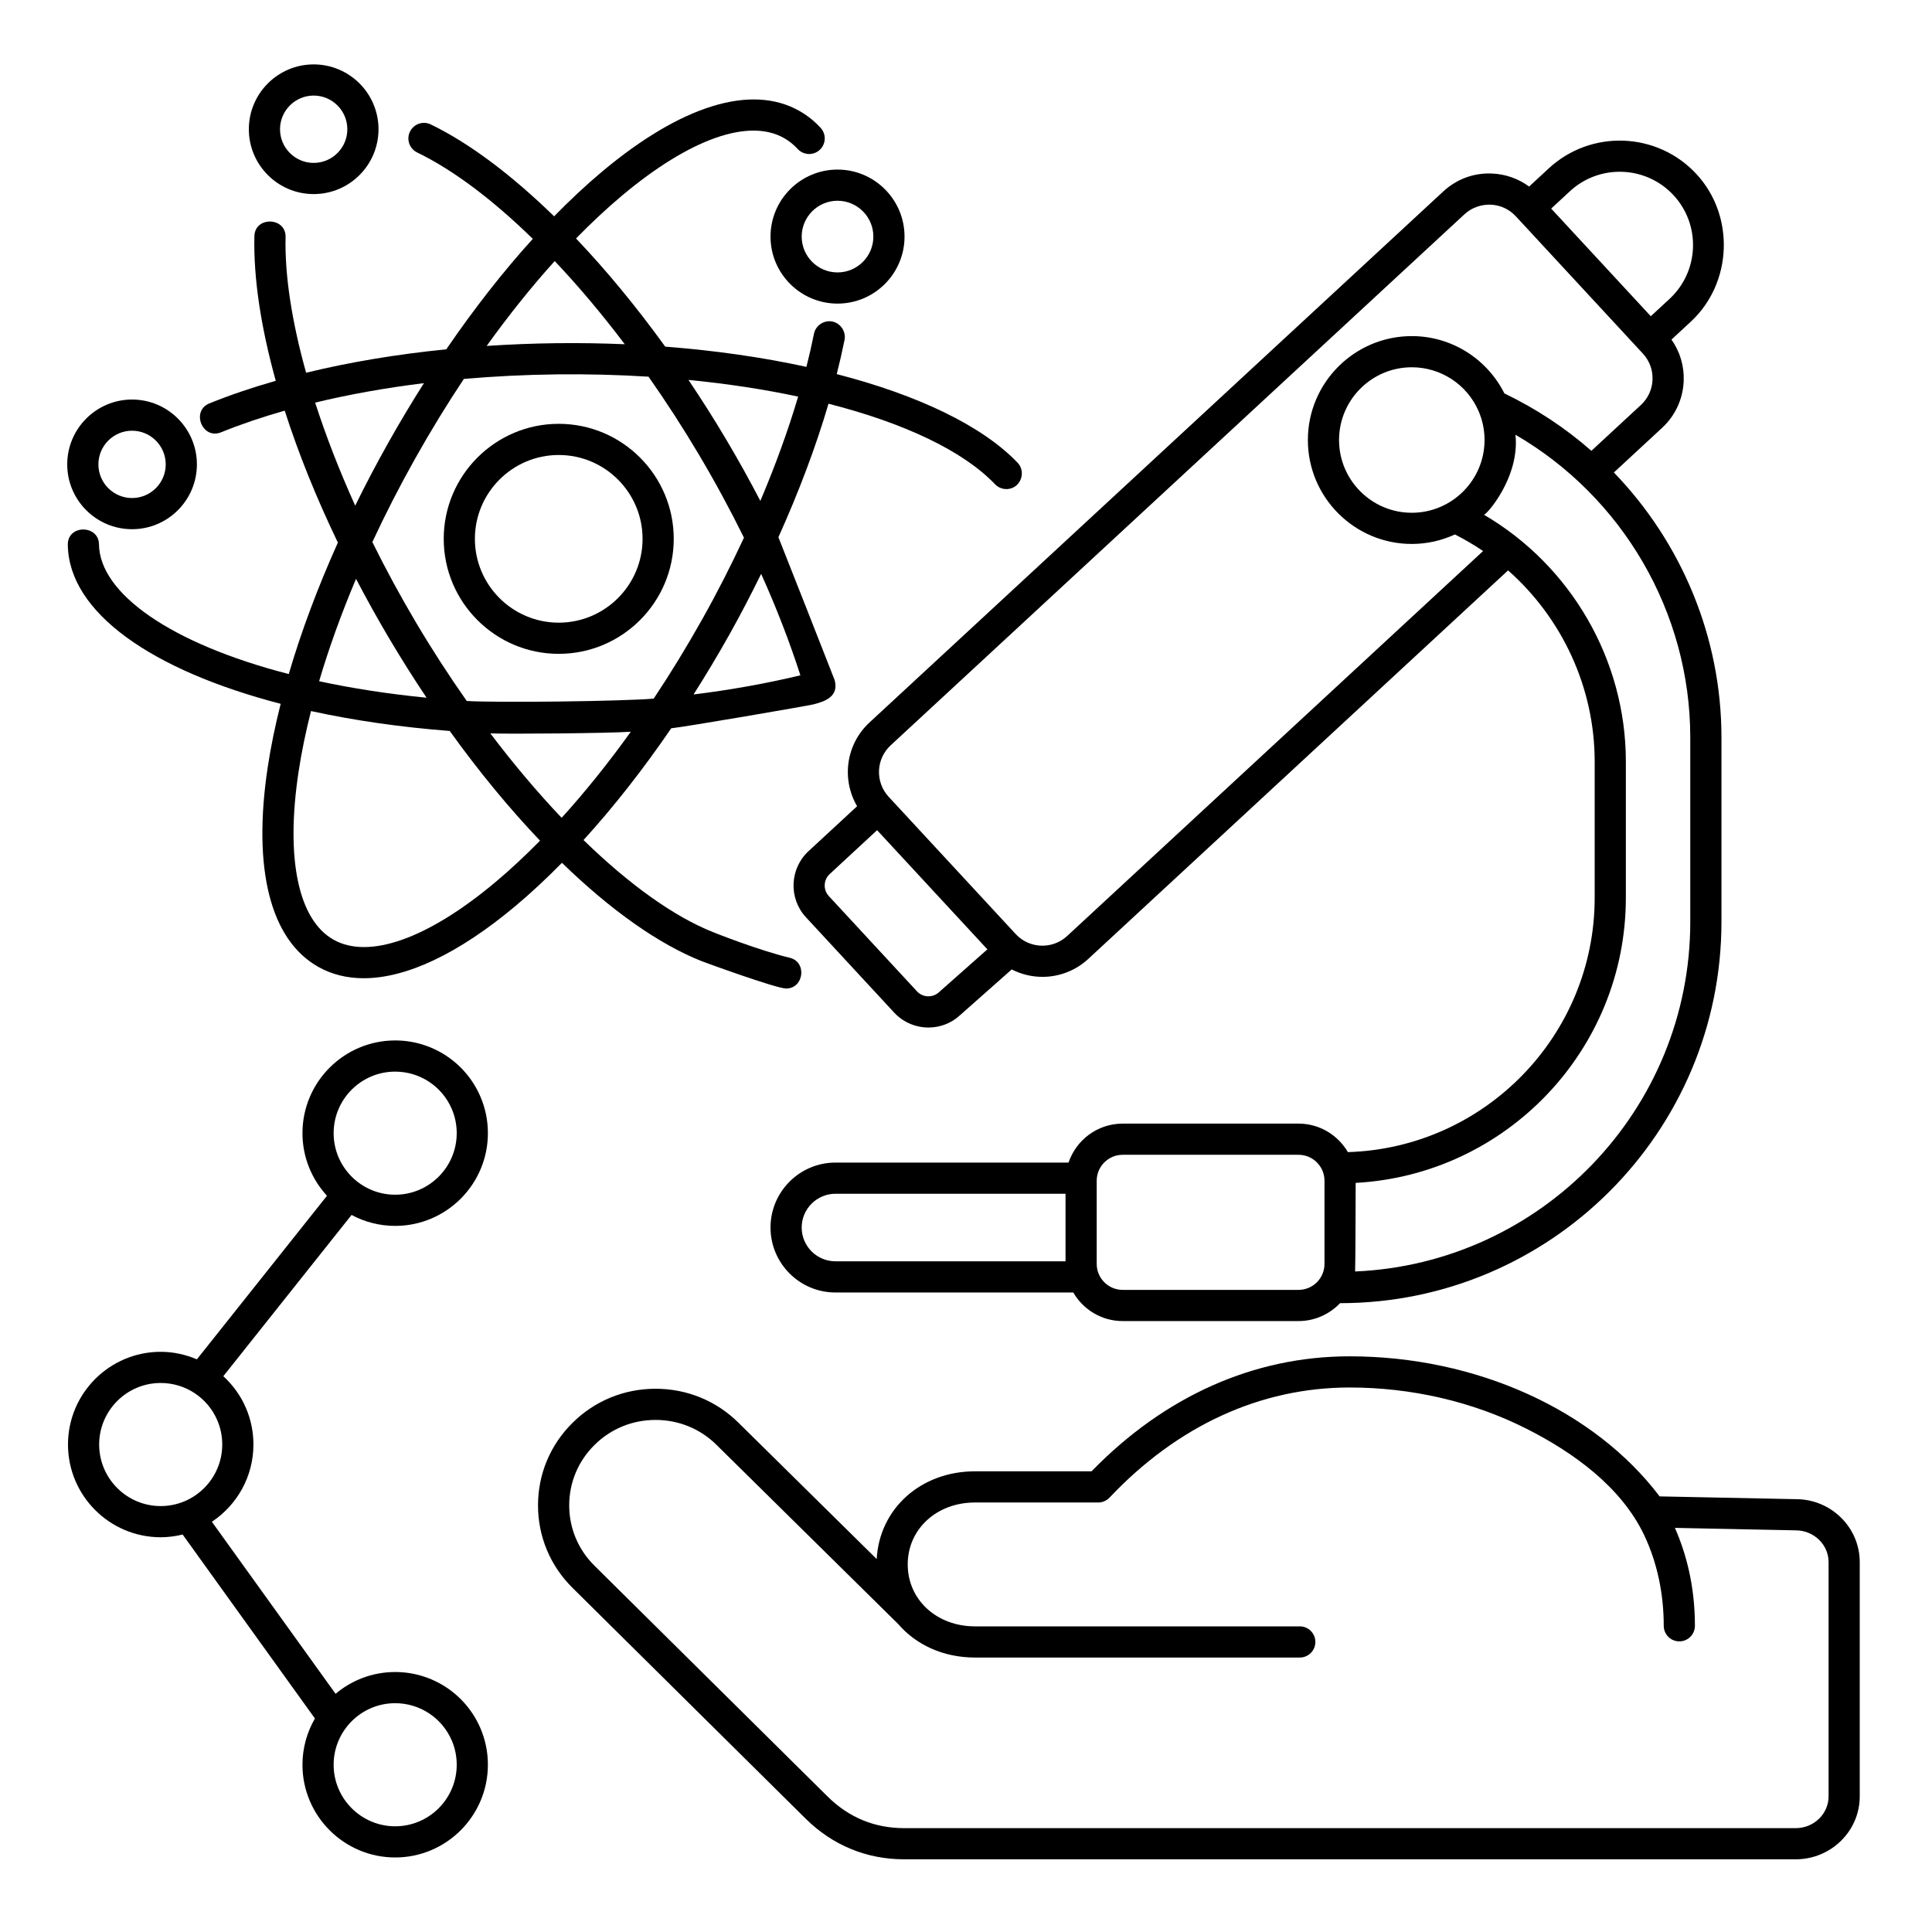
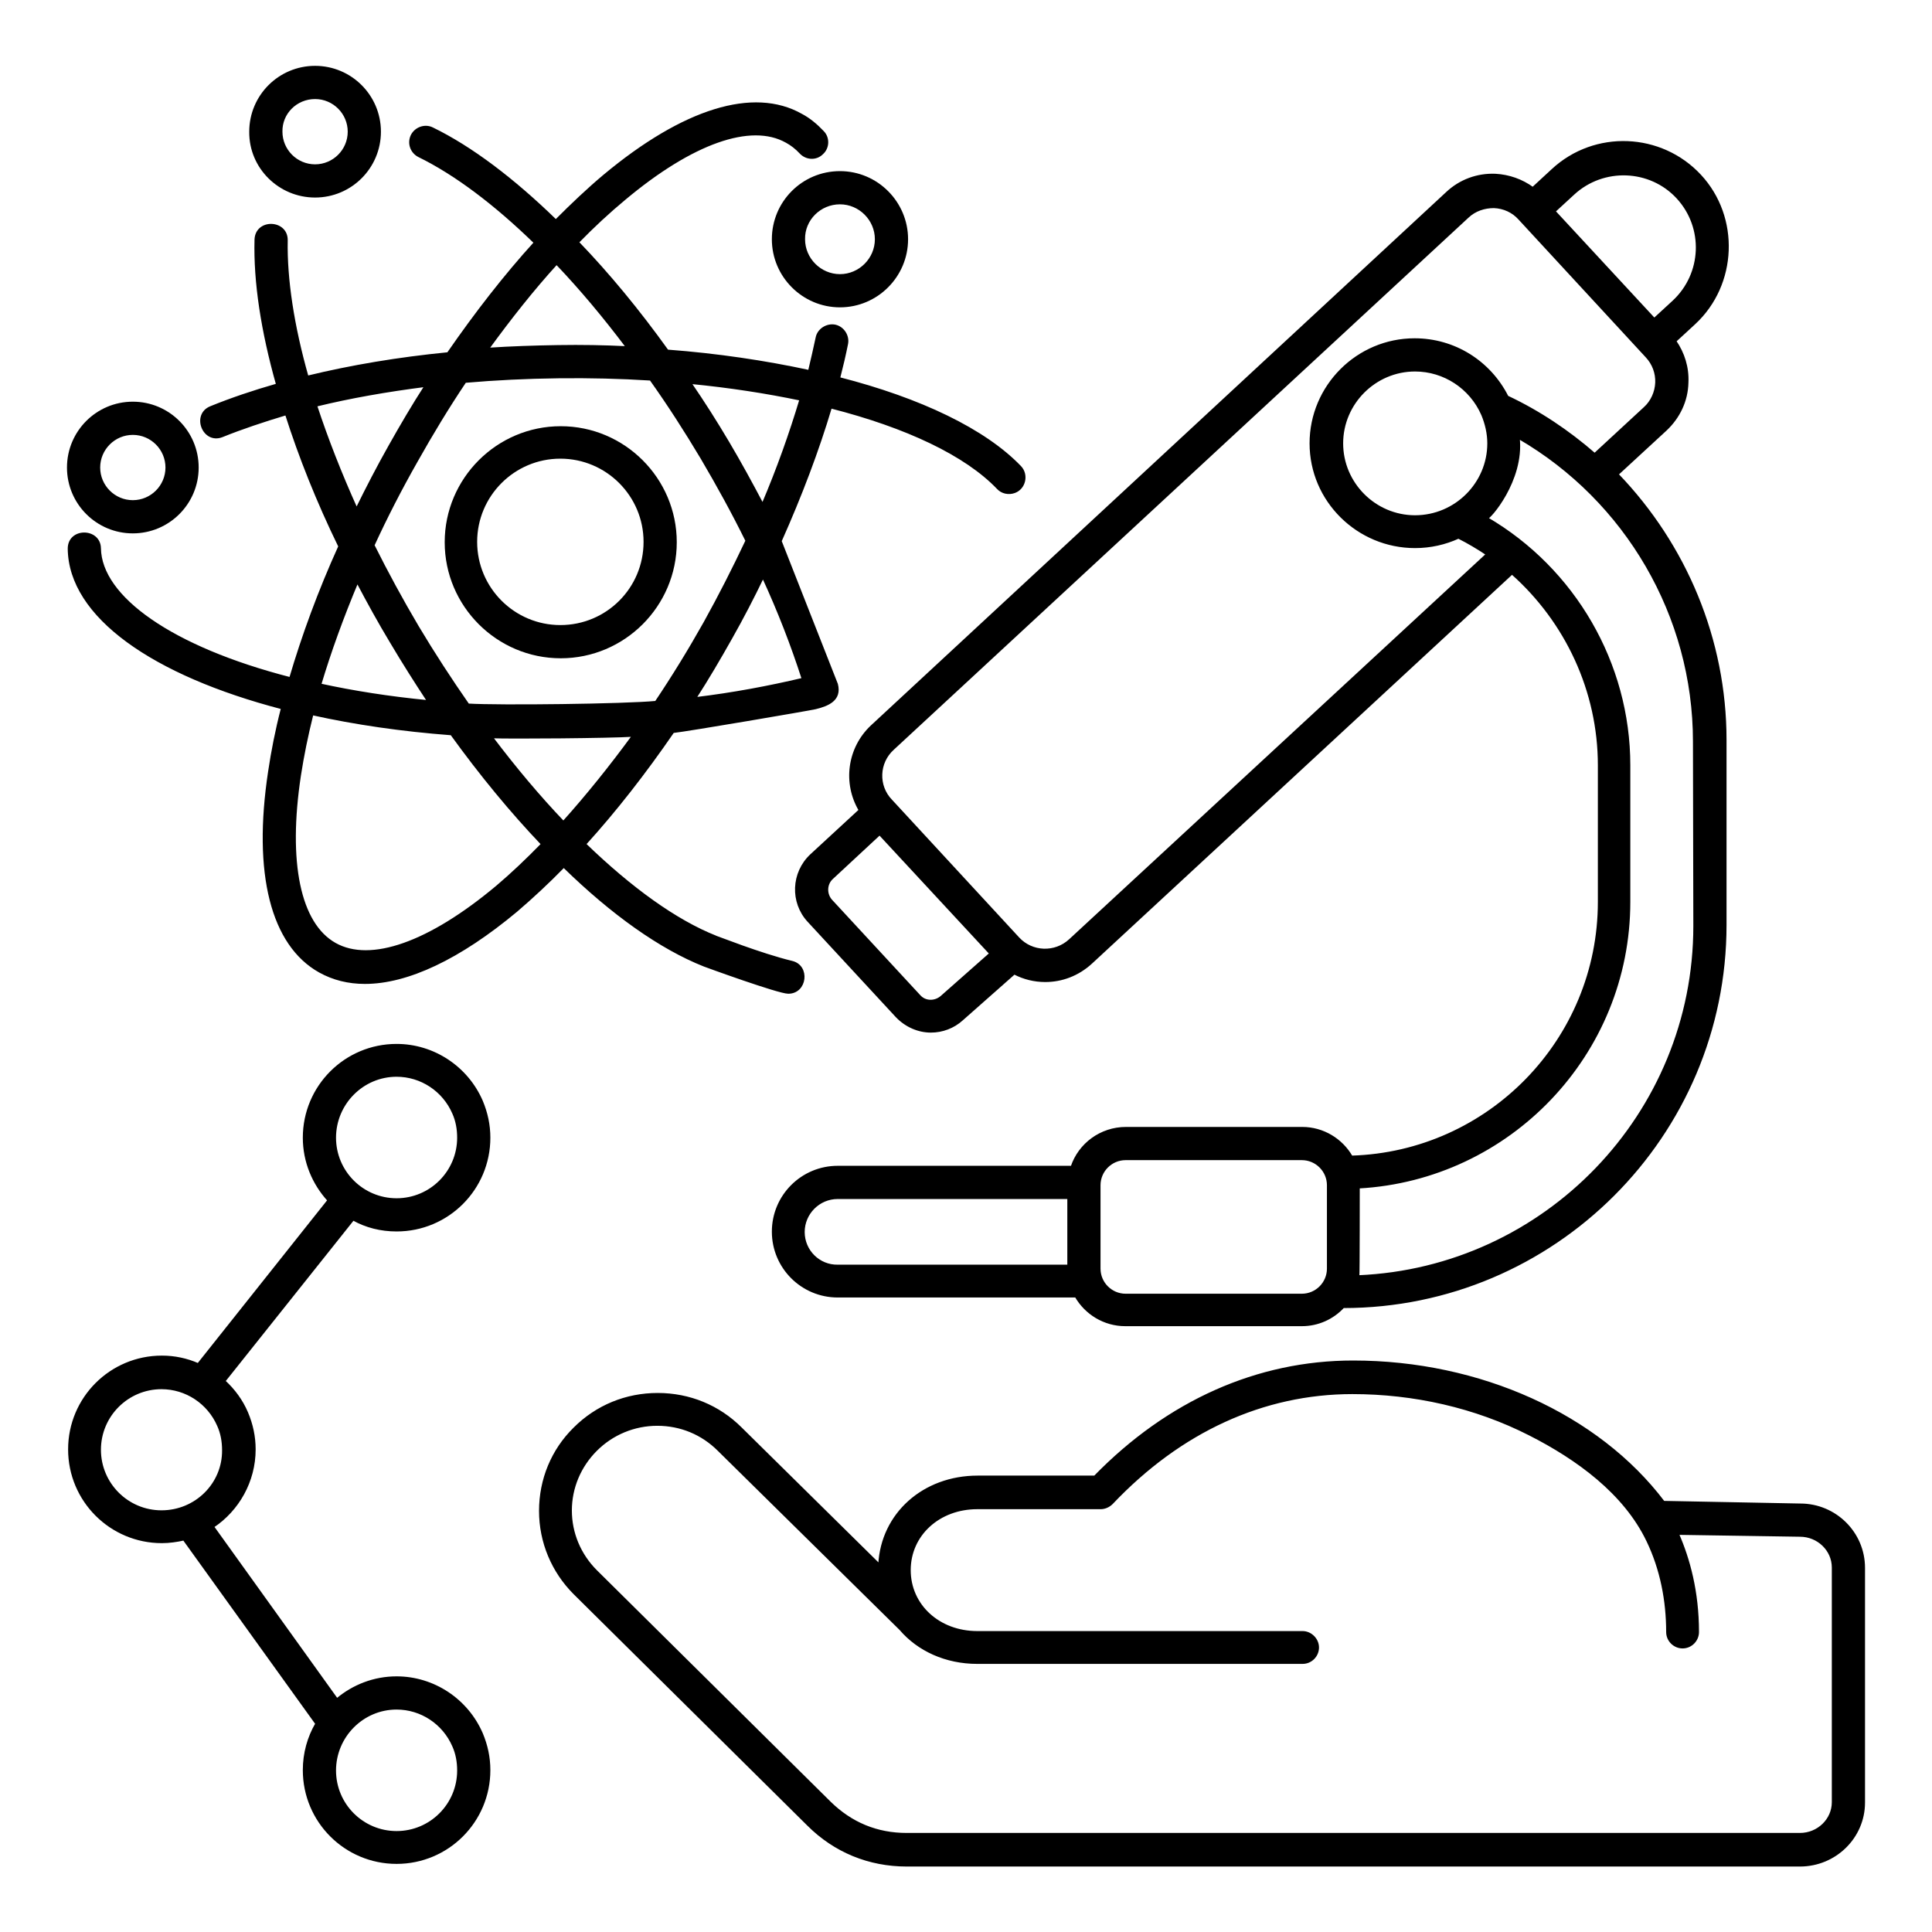
- <svg xmlns="http://www.w3.org/2000/svg" id="Слой_1" enable-background="new 0 0 300 300" height="512" viewBox="0 0 300 300" width="512">
+ <svg xmlns="http://www.w3.org/2000/svg" version="1.1" id="Слой_1" x="0px" y="0px" viewBox="0 0 512 512" style="enable-background:new 0 0 512 512;" xml:space="preserve">
+   <style type="text/css">
+ 	.st0{stroke:#000000;stroke-width:0.5;stroke-miterlimit:10;}
+ </style>
  <g>
-     <path d="m104.618 83.672c0-9.849-8.012-17.861-17.858-17.861-9.848 0-17.859 8.012-17.859 17.861 0 9.846 8.012 17.856 17.859 17.856 9.846 0 17.858-8.01 17.858-17.856zm-17.858 13.015c-7.178 0-13.018-5.839-13.018-13.015 0-7.18 5.84-13.02 13.018-13.02s13.017 5.84 13.017 13.02c0 7.177-5.839 13.015-13.017 13.015z" />
-     <path d="m48.707 30.137c5.552 0 10.068-4.516 10.068-10.067 0-5.552-4.516-10.07-10.068-10.07-5.55 0-10.067 4.518-10.067 10.07.001 5.55 4.517 10.067 10.067 10.067zm0-15.296c2.882 0 5.227 2.345 5.227 5.229 0 2.881-2.345 5.226-5.227 5.226-2.881 0-5.226-2.345-5.226-5.226.001-2.884 2.346-5.229 5.226-5.229z" />
-     <path d="m20.506 82.175c5.552 0 10.068-4.515 10.068-10.065 0-5.552-4.516-10.07-10.068-10.07-5.55 0-10.067 4.518-10.067 10.07 0 5.55 4.516 10.065 10.067 10.065zm0-15.294c2.882 0 5.227 2.345 5.227 5.229 0 2.881-2.345 5.224-5.227 5.224-2.881 0-5.226-2.343-5.226-5.224 0-2.884 2.345-5.229 5.226-5.229z" />
-     <path d="m119.645 36.739c0 5.736 4.668 10.404 10.406 10.404s10.405-4.668 10.405-10.404c0-5.738-4.668-10.407-10.405-10.407-5.738 0-10.406 4.67-10.406 10.407zm10.406-5.566c3.068 0 5.564 2.496 5.564 5.566 0 3.067-2.496 5.563-5.564 5.563s-5.564-2.496-5.564-5.563c-.001-3.069 2.496-5.566 5.564-5.566z" />
-     <path d="m87.259 133.978c7.512 7.291 14.987 12.625 21.773 15.303.295.118 11.51 4.215 13.037 4.215 2.778.001 3.277-4.126.561-4.775-4.832-1.154-11.729-3.907-11.81-3.94-6.173-2.436-13.144-7.461-20.211-14.338 4.67-5.127 9.256-10.975 13.618-17.354 2.196-.222 21.079-3.468 22.068-3.711 1.951-.48 3.981-1.294 3.309-3.771-.055-.202-8.666-22.045-8.734-22.188 3.181-7.053 5.816-14.048 7.78-20.73 11.7 2.985 20.883 7.293 25.865 12.512.662.693 1.705.932 2.603.594 1.598-.601 2.076-2.704.898-3.938-5.497-5.758-15.485-10.51-28.087-13.767.457-1.803.862-3.577 1.212-5.315.251-1.249-.58-2.53-1.814-2.83-1.306-.318-2.668.561-2.932 1.875-.339 1.683-.731 3.401-1.175 5.148-6.764-1.478-14.158-2.544-21.923-3.141-4.47-6.187-9.143-11.85-13.853-16.797 2.391-2.443 4.792-4.691 7.184-6.694 10.451-8.752 19.596-12.007 25.09-8.912.785.438 1.507 1.013 2.145 1.708.908.985 2.439 1.048 3.421.143.983-.905 1.048-2.436.143-3.421-.986-1.073-2.113-1.967-3.342-2.654-7.451-4.186-18.305-.837-30.564 9.422-2.494 2.088-4.994 4.428-7.481 6.967-6.571-6.401-13.117-11.346-19.15-14.267-1.198-.586-2.651-.08-3.232 1.124-.583 1.202-.08 2.651 1.124 3.232 5.629 2.727 11.763 7.373 17.952 13.41-4.607 5.078-9.129 10.858-13.435 17.153-7.698.771-15.028 1.993-21.765 3.637-2.197-7.854-3.333-15.071-3.191-21.084.073-3.098-4.766-3.248-4.841-.114-.154 6.527 1.02 14.178 3.32 22.45-3.657 1.045-7.118 2.214-10.321 3.515-2.867 1.165-1.092 5.666 1.822 4.485 3.064-1.245 6.381-2.364 9.888-3.365 2.106 6.58 4.881 13.48 8.254 20.488-3.129 6.96-5.7 13.835-7.627 20.415-18.405-4.75-29.376-12.547-29.468-20.146-.037-3.058-4.878-3.095-4.841.057.127 10.547 13.074 19.52 33.054 24.709-.854 3.388-1.536 6.686-2.013 9.851-2.381 15.809.411 26.818 7.864 31.002 2.094 1.177 4.458 1.759 7.046 1.759 6.619 0 14.706-3.804 23.52-11.182 2.419-2.025 4.845-4.288 7.259-6.74zm-.047-6.987c-3.73-3.926-7.454-8.329-11.072-13.114 2.8.121 18.245-.011 21.809-.25-3.483 4.852-7.085 9.34-10.737 13.364zm-14.736-18.144c-2.709-3.855-5.339-7.901-7.835-12.109-2.471-4.163-4.749-8.372-6.823-12.565 2.01-4.324 4.238-8.677 6.67-13.008 2.403-4.279 4.928-8.4 7.539-12.325 4.691-.409 9.516-.65 14.427-.708 4.851-.056 9.619.069 14.249.36 2.72 3.872 5.358 7.946 7.868 12.176 2.52 4.247 4.835 8.541 6.951 12.825-1.976 4.238-4.133 8.486-6.491 12.685-2.398 4.271-4.918 8.386-7.525 12.303-4.719.417-24.377.658-29.03.366zm51.81-3.983c-5.226 1.25-10.784 2.256-16.59 2.974 1.91-3.004 3.768-6.105 5.557-9.29 1.754-3.125 3.384-6.281 4.937-9.439 2.411 5.347 4.444 10.63 6.096 15.755zm-.351-43.279c-1.551 5.237-3.528 10.679-5.868 16.195-1.668-3.207-3.448-6.408-5.332-9.583-1.875-3.159-3.827-6.227-5.829-9.204 6.012.588 11.733 1.462 17.029 2.592zm-37.799-21.047c3.669 3.873 7.324 8.211 10.881 12.916-3.489-.149-7.034-.208-10.62-.163-3.66.043-7.273.189-10.826.425 3.428-4.777 6.972-9.203 10.565-13.178zm-37.2 21.98c5.285-1.279 10.955-2.291 16.893-3.022-1.912 3.007-3.771 6.11-5.561 9.298-1.816 3.234-3.522 6.482-5.113 9.725-2.467-5.461-4.554-10.838-6.219-16.001zm6.348 27.365c1.625 3.107 3.351 6.221 5.194 9.325 1.863 3.141 3.789 6.19 5.76 9.134-6.006-.592-11.588-1.463-16.686-2.561 1.516-5.141 3.441-10.476 5.732-15.898zm21.608 47.125c-10.453 8.751-19.598 11.997-25.088 8.915-5.492-3.084-7.478-12.582-5.446-26.062.457-3.033 1.112-6.196 1.933-9.449 6.593 1.442 13.828 2.497 21.541 3.091 4.541 6.316 9.269 12.049 14.025 17.035-2.319 2.355-4.646 4.528-6.965 6.47z" />
-     <path d="m133.091 125.189-7.547 6.983c-2.937 2.723-3.114 7.326-.396 10.261l13.686 14.79c1.434 1.548 3.39 2.329 5.345 2.329 1.752 0 3.505-.629 4.876-1.897l8.043-7.122c1.491.759 3.126 1.153 4.769 1.153 2.55 0 5.106-.922 7.12-2.786l65.185-60.33c8.39 7.409 13.449 18.206 13.449 29.683v21.147c0 21.392-17.084 38.856-38.322 39.5-1.539-2.642-4.396-4.426-7.667-4.426h-27.302c-3.905 0-7.223 2.54-8.407 6.051h-36.192c-5.561 0-10.086 4.524-10.086 10.086s4.524 10.086 10.086 10.086h36.925c1.538 2.648 4.398 4.438 7.674 4.438h27.304c2.532 0 4.815-1.072 6.455-2.78 32.654 0 59.218-26.565 59.218-59.215v-28.627c0-15.578-6.2-30.263-16.705-41.148l7.485-6.926c2.057-1.902 3.248-4.493 3.357-7.293.089-2.321-.585-4.55-1.899-6.417 0 0 2.991-2.768 2.991-2.768 6.487-6.004 6.886-16.451.887-22.932-6.077-6.564-16.369-6.961-22.932-.884l-3.051 2.824c-1.675-1.234-3.676-1.943-5.8-2.025-2.802-.12-5.475.878-7.531 2.785l-89.097 82.459c-3.68 3.402-4.36 8.846-1.921 13.001zm12.717 28.876c-.979.906-2.514.848-3.421-.131l-13.686-14.79c-.906-.977-.846-2.512.132-3.42l7.362-6.814 17.124 18.503zm-21.322 36.546c0-2.892 2.353-5.245 5.245-5.245h35.723v10.489h-35.723c-2.892 0-5.245-2.352-5.245-5.244zm77.147 9.682h-27.303c-2.225 0-4.034-1.809-4.034-4.034v-12.91c0-2.225 1.809-4.034 4.034-4.034h27.304c2.225 0 4.034 1.809 4.034 4.034v12.91c0 2.225-1.809 4.034-4.035 4.034zm60.832-57.154c0 29.198-23.141 53.065-52.044 54.295.052-.386.087-13.756.087-13.756 23.343-1.263 41.954-20.625 41.954-44.279v-21.148c0-15.796-8.544-30.435-22.047-38.328.295.172 5.623-5.784 4.903-12.417 16.622 9.657 27.146 27.563 27.146 47.005v28.628zm-43.242-63.517c-6.228 0-11.296-5.068-11.296-11.296s5.068-11.296 11.296-11.296c4.52 0 8.595 2.684 10.382 6.835.607 1.414.914 2.915.914 4.461 0 6.228-5.068 11.296-11.296 11.296zm40.647-49.306c4.264 4.608 3.985 11.825-.622 16.091l-2.914 2.697-15.468-16.715 2.911-2.694c4.608-4.264 11.827-3.984 16.093.621zm-121.573 85.422 89.097-82.459c1.109-1.024 2.556-1.541 4.056-1.5 1.508.058 2.903.7 3.927 1.808l19.728 21.317c1.024 1.108 1.557 2.548 1.499 4.056s-.7 2.903-1.806 3.927l-7.691 7.117c-4.013-3.531-8.55-6.532-13.503-8.912-2.733-5.425-8.254-8.902-14.381-8.902-8.897 0-16.137 7.24-16.137 16.137s7.24 16.137 16.137 16.137c2.391 0 4.654-.537 6.697-1.474 1.521.771 2.984 1.627 4.373 2.575l-64.593 59.782c-2.29 2.115-5.869 1.975-7.982-.307l-19.73-21.317c-2.114-2.287-1.977-5.869.309-7.985z" />
-     <path d="m61.363 190.356c7.939 0 14.397-6.46 14.397-14.399 0-1.975-.392-3.888-1.166-5.686-2.279-5.292-7.471-8.711-13.231-8.711-7.939 0-14.397 6.458-14.397 14.397 0 3.749 1.451 7.156 3.807 9.721l-20.2 25.4c-1.747-.742-3.644-1.17-5.619-1.17-7.939 0-14.397 6.458-14.397 14.397s6.458 14.399 14.397 14.399c1.175 0 2.311-.157 3.405-.424l20.543 28.567c-1.224 2.116-1.937 4.564-1.937 7.18 0 7.939 6.458 14.399 14.397 14.399s14.397-6.46 14.397-14.399c0-1.971-.392-3.883-1.166-5.686-2.279-5.292-7.471-8.711-13.231-8.711-3.522 0-6.749 1.276-9.254 3.383l-19.208-26.712c3.884-2.582 6.452-6.993 6.452-11.996 0-1.971-.392-3.883-1.166-5.686-.823-1.913-2.037-3.571-3.511-4.921l19.915-25.042c2.02 1.082 4.325 1.7 6.773 1.7zm0 74.115c3.823 0 7.271 2.271 8.784 5.782.512 1.195.772 2.463.772 3.774 0 5.27-4.286 9.558-9.556 9.558s-9.556-4.288-9.556-9.558 4.287-9.556 9.556-9.556zm0-98.07c3.823 0 7.271 2.271 8.784 5.783.512 1.19.772 2.46.772 3.773 0 5.27-4.286 9.558-9.556 9.558s-9.556-4.288-9.556-9.558 4.287-9.556 9.556-9.556zm-36.409 67.461c-5.27 0-9.556-4.288-9.556-9.558s4.286-9.556 9.556-9.556c3.825 0 7.273 2.271 8.784 5.782.512 1.195.772 2.463.772 3.774 0 5.27-4.286 9.558-9.556 9.558z" />
-     <path d="m278.886 232.791-21.178-.432c-10.186-13.445-28.501-21.75-48.143-21.75-14.86 0-28.695 6.17-40.07 17.856h-18.102c-8.415 0-14.832 5.799-15.261 13.622l-21.426-21.131c-3.435-3.426-8.021-5.312-12.91-5.312-4.887 0-9.473 1.886-12.905 5.306-3.45 3.415-5.349 7.961-5.349 12.802 0 4.84 1.901 9.386 5.349 12.799l36.199 35.84c4.178 4.137 9.469 6.322 15.308 6.322h138.437c5.482 0 9.944-4.381 9.944-9.767v-36.385c.002-5.388-4.459-9.77-9.893-9.77zm5.054 46.156c0 2.717-2.29 4.926-5.103 4.926h-138.437c-4.6 0-8.604-1.656-11.901-4.92l-36.201-35.843c-2.523-2.498-3.913-5.82-3.913-9.358s1.39-6.863 3.919-9.367c2.525-2.515 5.895-3.9 9.493-3.9 3.599 0 6.97 1.385 9.501 3.91l28.172 27.783c2.756 3.216 6.997 5.204 11.923 5.204h50.437c1.336 0 2.421-1.084 2.421-2.421s-1.084-2.421-2.421-2.421h-50.437c-5.952 0-10.442-4.135-10.442-9.618s4.49-9.616 10.442-9.616h19.134c.665 0 1.302-.274 1.759-.758 10.574-11.186 23.465-17.098 37.279-17.098 9.484 0 19.015 2.128 27.491 6.414 7.238 3.66 14.687 9.008 18.25 16.51 2.082 4.383 3.038 9.237 3.038 14.077 0 1.336 1.084 2.421 2.421 2.421s2.421-1.084 2.421-2.421c0-6.268-1.398-11.32-3.108-15.202l18.76.383c2.813 0 5.103 2.211 5.103 4.929v36.386z" />
+     <path class="st0" d="M179.1,143.7c0-16.8-13.7-30.5-30.5-30.5c-16.8,0-30.5,13.7-30.5,30.5c0,16.8,13.7,30.5,30.5,30.5   C165.4,174.2,179.1,160.5,179.1,143.7z M148.5,165.9c-12.3,0-22.3-10-22.3-22.3c0-12.3,10-22.3,22.3-22.3c12.3,0,22.3,10,22.3,22.3   C170.8,156,160.8,165.9,148.5,165.9z" />
+     <path class="st0" d="M83.5,52.1c9.5,0,17.2-7.7,17.2-17.2c0-9.5-7.7-17.2-17.2-17.2c-9.5,0-17.2,7.7-17.2,17.2   C66.2,44.4,74,52.1,83.5,52.1z M83.5,26c4.9,0,8.9,4,8.9,8.9c0,4.9-4,8.9-8.9,8.9c-4.9,0-8.9-4-8.9-8.9C74.5,30,78.5,26,83.5,26z" />
+     <path class="st0" d="M35.2,141.1c9.5,0,17.2-7.7,17.2-17.2c0-9.5-7.7-17.2-17.2-17.2c-9.5,0-17.2,7.7-17.2,17.2   C18,133.4,25.7,141.1,35.2,141.1z M35.2,115c4.9,0,8.9,4,8.9,8.9c0,4.9-4,8.9-8.9,8.9c-4.9,0-8.9-4-8.9-8.9   C26.3,119,30.3,115,35.2,115L35.2,115z" />
+     <path class="st0" d="M204.8,63.4c0,9.8,8,17.8,17.8,17.8c9.8,0,17.8-8,17.8-17.8c0-9.8-8-17.8-17.8-17.8   C212.7,45.6,204.8,53.6,204.8,63.4z M222.6,53.9c5.2,0,9.5,4.3,9.5,9.5c0,5.2-4.3,9.5-9.5,9.5s-9.5-4.3-9.5-9.5   C213,58.2,217.3,53.9,222.6,53.9z" />
+     <path class="st0" d="M149.4,229.7c12.8,12.5,25.6,21.6,37.2,26.2c0.5,0.2,19.7,7.2,22.3,7.2c4.8,0,5.6-7.1,1-8.2   c-8.3-2-20.1-6.7-20.2-6.7c-10.6-4.2-22.5-12.8-34.6-24.5c8-8.8,15.8-18.8,23.3-29.7c3.8-0.4,36-5.9,37.7-6.3   c3.3-0.8,6.8-2.2,5.7-6.4c-0.1-0.3-14.8-37.7-14.9-37.9c5.4-12.1,9.9-24,13.3-35.4c20,5.1,35.7,12.5,44.2,21.4   c1.1,1.2,2.9,1.6,4.5,1c2.7-1,3.5-4.6,1.5-6.7c-9.4-9.8-26.5-18-48-23.5c0.8-3.1,1.5-6.1,2.1-9.1c0.4-2.1-1-4.3-3.1-4.8   c-2.2-0.5-4.6,1-5,3.2c-0.6,2.9-1.3,5.8-2,8.8c-11.6-2.5-24.2-4.4-37.5-5.4c-7.6-10.6-15.6-20.3-23.7-28.7c4.1-4.2,8.2-8,12.3-11.4   c17.9-15,33.5-20.5,42.9-15.2c1.3,0.7,2.6,1.7,3.7,2.9c1.6,1.7,4.2,1.8,5.8,0.2c1.7-1.5,1.8-4.2,0.2-5.8c-1.7-1.8-3.6-3.4-5.7-4.5   c-12.7-7.2-31.3-1.4-52.3,16.1c-4.3,3.6-8.5,7.6-12.8,11.9c-11.2-10.9-22.4-19.4-32.7-24.4c-2-1-4.5-0.1-5.5,1.9   c-1,2.1-0.1,4.5,1.9,5.5c9.6,4.7,20.1,12.6,30.7,22.9c-7.9,8.7-15.6,18.6-23,29.3c-13.2,1.3-25.7,3.4-37.2,6.2   c-3.8-13.4-5.7-25.8-5.5-36.1c0.1-5.3-8.1-5.6-8.3-0.2c-0.3,11.2,1.7,24.2,5.7,38.4c-6.3,1.8-12.2,3.8-17.6,6   c-4.9,2-1.9,9.7,3.1,7.7c5.2-2.1,10.9-4,16.9-5.8c3.6,11.3,8.3,23.1,14.1,35c-5.4,11.9-9.7,23.7-13,34.9   c-31.5-8.1-50.2-21.5-50.4-34.4c-0.1-5.2-8.3-5.3-8.3,0.1c0.2,18,22.4,33.4,56.5,42.3c-1.5,5.8-2.6,11.4-3.4,16.8   c-4.1,27,0.7,45.9,13.4,53c3.6,2,7.6,3,12,3c11.3,0,25.1-6.5,40.2-19.1C141.1,237.8,145.3,233.9,149.4,229.7L149.4,229.7z    M149.3,217.8c-6.4-6.7-12.7-14.2-18.9-22.4c4.8,0.2,31.2,0,37.3-0.4C161.7,203.2,155.5,210.9,149.3,217.8z M124.1,186.7   c-4.6-6.6-9.1-13.5-13.4-20.7c-4.2-7.1-8.1-14.3-11.7-21.5c3.4-7.4,7.2-14.8,11.4-22.2c4.1-7.3,8.4-14.4,12.9-21.1   c8-0.7,16.3-1.1,24.7-1.2c8.3-0.1,16.4,0.1,24.4,0.6c4.7,6.6,9.2,13.6,13.5,20.8c4.3,7.3,8.3,14.6,11.9,21.9   c-3.4,7.2-7.1,14.5-11.1,21.7c-4.1,7.3-8.4,14.3-12.9,21C165.7,186.8,132.1,187.2,124.1,186.7L124.1,186.7z M212.7,179.9   c-8.9,2.1-18.4,3.9-28.4,5.1c3.3-5.1,6.4-10.4,9.5-15.9c3-5.3,5.8-10.7,8.4-16.1C206.4,162.1,209.9,171.2,212.7,179.9L212.7,179.9z    M212.1,105.9c-2.7,9-6,18.3-10,27.7c-2.9-5.5-5.9-11-9.1-16.4c-3.2-5.4-6.5-10.6-10-15.7C193.3,102.5,203,104,212.1,105.9z    M147.5,69.9c6.3,6.6,12.5,14,18.6,22.1c-6-0.3-12-0.4-18.2-0.3c-6.3,0.1-12.4,0.3-18.5,0.7C135.3,84.3,141.3,76.7,147.5,69.9z    M83.8,107.5c9-2.2,18.7-3.9,28.9-5.2c-3.3,5.1-6.4,10.4-9.5,15.9c-3.1,5.5-6,11.1-8.7,16.6C90.3,125.5,86.7,116.3,83.8,107.5z    M94.7,154.3c2.8,5.3,5.7,10.6,8.9,15.9c3.2,5.4,6.5,10.6,9.8,15.6c-10.3-1-19.8-2.5-28.5-4.4C87.5,172.7,90.8,163.6,94.7,154.3z    M131.7,234.9c-17.9,15-33.5,20.5-42.9,15.2c-9.4-5.3-12.8-21.5-9.3-44.6c0.8-5.2,1.9-10.6,3.3-16.2c11.3,2.5,23.6,4.3,36.8,5.3   c7.8,10.8,15.9,20.6,24,29.1C139.6,227.8,135.6,231.6,131.7,234.9z" />
+     <path class="st0" d="M227.8,214.7l-12.9,11.9c-5,4.7-5.3,12.5-0.7,17.5l23.4,25.3c2.5,2.6,5.8,4,9.1,4c3,0,6-1.1,8.3-3.2l13.8-12.2   c2.5,1.3,5.3,2,8.2,2c4.4,0,8.7-1.6,12.2-4.8l111.5-103.2c14.3,12.7,23,31.1,23,50.8V239c0,36.6-29.2,66.4-65.5,67.5   c-2.6-4.5-7.5-7.6-13.1-7.6h-46.7c-6.7,0-12.4,4.3-14.4,10.3H222c-9.5,0-17.2,7.7-17.2,17.2c0,9.5,7.7,17.2,17.2,17.2h63.1   c2.6,4.5,7.5,7.6,13.1,7.6H345c4.3,0,8.2-1.8,11-4.8c55.8,0,101.3-45.4,101.3-101.3v-49c0-26.6-10.6-51.7-28.6-70.4l12.8-11.8   c3.5-3.3,5.6-7.7,5.7-12.5c0.2-4-1-7.8-3.2-11l5.1-4.7c11.1-10.3,11.8-28.1,1.5-39.2c-10.4-11.2-28-11.9-39.2-1.5l-5.2,4.8   c-2.9-2.1-6.3-3.3-9.9-3.5c-4.8-0.2-9.4,1.5-12.9,4.8L231,192.4C224.7,198.3,223.6,207.6,227.8,214.7L227.8,214.7z M249.5,264.1   c-1.7,1.5-4.3,1.5-5.8-0.2l-23.4-25.3c-1.5-1.7-1.4-4.3,0.2-5.8l12.6-11.7l29.3,31.6L249.5,264.1z M213,326.5c0-4.9,4-9,9-9h61.1   v17.9H222C217.1,335.5,213,331.5,213,326.5L213,326.5z M345,343.1h-46.7c-3.8,0-6.9-3.1-6.9-6.9v-22.1c0-3.8,3.1-6.9,6.9-6.9H345   c3.8,0,6.9,3.1,6.9,6.9v22.1C351.9,340,348.8,343.1,345,343.1z M449,245.4c0,49.9-39.6,90.7-89,92.8c0.1-0.7,0.1-23.5,0.1-23.5   c39.9-2.2,71.7-35.3,71.7-75.7v-36.2c0-27-14.6-52-37.7-65.5c0.5,0.3,9.6-9.9,8.4-21.2c28.4,16.5,46.4,47.1,46.4,80.4L449,245.4   L449,245.4z M375,136.8c-10.6,0-19.3-8.7-19.3-19.3s8.7-19.3,19.3-19.3c7.7,0,14.7,4.6,17.8,11.7c1,2.4,1.6,5,1.6,7.6   C394.4,128.1,385.7,136.8,375,136.8z M444.5,52.4c7.3,7.9,6.8,20.2-1.1,27.5l-5,4.6L412,56l5-4.6C424.9,44.1,437.3,44.6,444.5,52.4   L444.5,52.4z M236.7,198.5L389,57.5c1.9-1.8,4.4-2.6,6.9-2.6c2.6,0.1,5,1.2,6.7,3.1l33.7,36.5c1.8,1.9,2.7,4.4,2.6,6.9   s-1.2,5-3.1,6.7l-13.2,12.2c-6.9-6-14.6-11.2-23.1-15.2c-4.7-9.3-14.1-15.2-24.6-15.2c-15.2,0-27.6,12.4-27.6,27.6   S359.8,145,375,145c4.1,0,8-0.9,11.5-2.5c2.6,1.3,5.1,2.8,7.5,4.4L283.5,249.1c-3.9,3.6-10,3.4-13.6-0.5l-33.7-36.5   C232.5,208.3,232.7,202.1,236.7,198.5L236.7,198.5z" />
+     <path class="st0" d="M105.1,326.1c13.6,0,24.6-11,24.6-24.6c0-3.4-0.7-6.6-2-9.7c-3.9-9-12.8-14.9-22.6-14.9   c-13.6,0-24.6,11-24.6,24.6c0,6.4,2.5,12.2,6.5,16.6l-34.5,43.4c-3-1.3-6.2-2-9.6-2c-13.6,0-24.6,11-24.6,24.6s11,24.6,24.6,24.6   c2,0,4-0.3,5.8-0.7l35.1,48.8c-2.1,3.6-3.3,7.8-3.3,12.3c0,13.6,11,24.6,24.6,24.6c13.6,0,24.6-11,24.6-24.6c0-3.4-0.7-6.6-2-9.7   c-3.9-9-12.8-14.9-22.6-14.9c-6,0-11.5,2.2-15.8,5.8l-32.8-45.7c6.6-4.4,11-12,11-20.5c0-3.4-0.7-6.6-2-9.7c-1.4-3.3-3.5-6.1-6-8.4   l34.1-42.8C97,325.1,100.9,326.1,105.1,326.1L105.1,326.1z M105.1,452.8c6.5,0,12.4,3.9,15,9.9c0.9,2,1.3,4.2,1.3,6.5   c0,9-7.3,16.3-16.3,16.3s-16.3-7.3-16.3-16.3C88.8,460.2,96.1,452.8,105.1,452.8L105.1,452.8z M105.1,285.1c6.5,0,12.4,3.9,15,9.9   c0.9,2,1.3,4.2,1.3,6.5c0,9-7.3,16.3-16.3,16.3s-16.3-7.3-16.3-16.3S96.1,285.1,105.1,285.1L105.1,285.1z M42.8,400.5   c-9,0-16.3-7.3-16.3-16.3c0-9,7.3-16.3,16.3-16.3c6.5,0,12.4,3.9,15,9.9c0.9,2,1.3,4.2,1.3,6.5C59.2,393.2,51.9,400.5,42.8,400.5z" />
+     <path class="st0" d="M477.1,398.7l-36.2-0.7c-17.4-23-48.7-37.2-82.3-37.2c-25.4,0-49.1,10.6-68.5,30.5h-31   c-14.4,0-25.4,9.9-26.1,23.3l-36.6-36.1c-5.9-5.9-13.7-9.1-22.1-9.1c-8.4,0-16.2,3.2-22.1,9.1c-5.9,5.8-9.1,13.6-9.1,21.9   c0,8.3,3.3,16.1,9.1,21.9l61.9,61.3c7.1,7.1,16.2,10.8,26.2,10.8H477c9.4,0,17-7.5,17-16.7v-62.2   C494,406.2,486.4,398.7,477.1,398.7L477.1,398.7z M485.7,477.6c0,4.6-3.9,8.4-8.7,8.4H240.3c-7.9,0-14.7-2.8-20.4-8.4L158,416.3   c-4.3-4.3-6.7-10-6.7-16s2.4-11.7,6.7-16c4.3-4.3,10.1-6.7,16.2-6.7c6.2,0,11.9,2.4,16.2,6.7l48.2,47.5c4.7,5.5,12,8.9,20.4,8.9   h86.2c2.3,0,4.1-1.9,4.1-4.1s-1.9-4.1-4.1-4.1h-86.2c-10.2,0-17.9-7.1-17.9-16.4s7.7-16.4,17.9-16.4h32.7c1.1,0,2.2-0.5,3-1.3   c18.1-19.1,40.1-29.2,63.7-29.2c16.2,0,32.5,3.6,47,11c12.4,6.3,25.1,15.4,31.2,28.2c3.6,7.5,5.2,15.8,5.2,24.1   c0,2.3,1.9,4.1,4.1,4.1c2.3,0,4.1-1.9,4.1-4.1c0-10.7-2.4-19.4-5.3-26L477,407c4.8,0,8.7,3.8,8.7,8.4L485.7,477.6L485.7,477.6z" />
  </g>
</svg>
